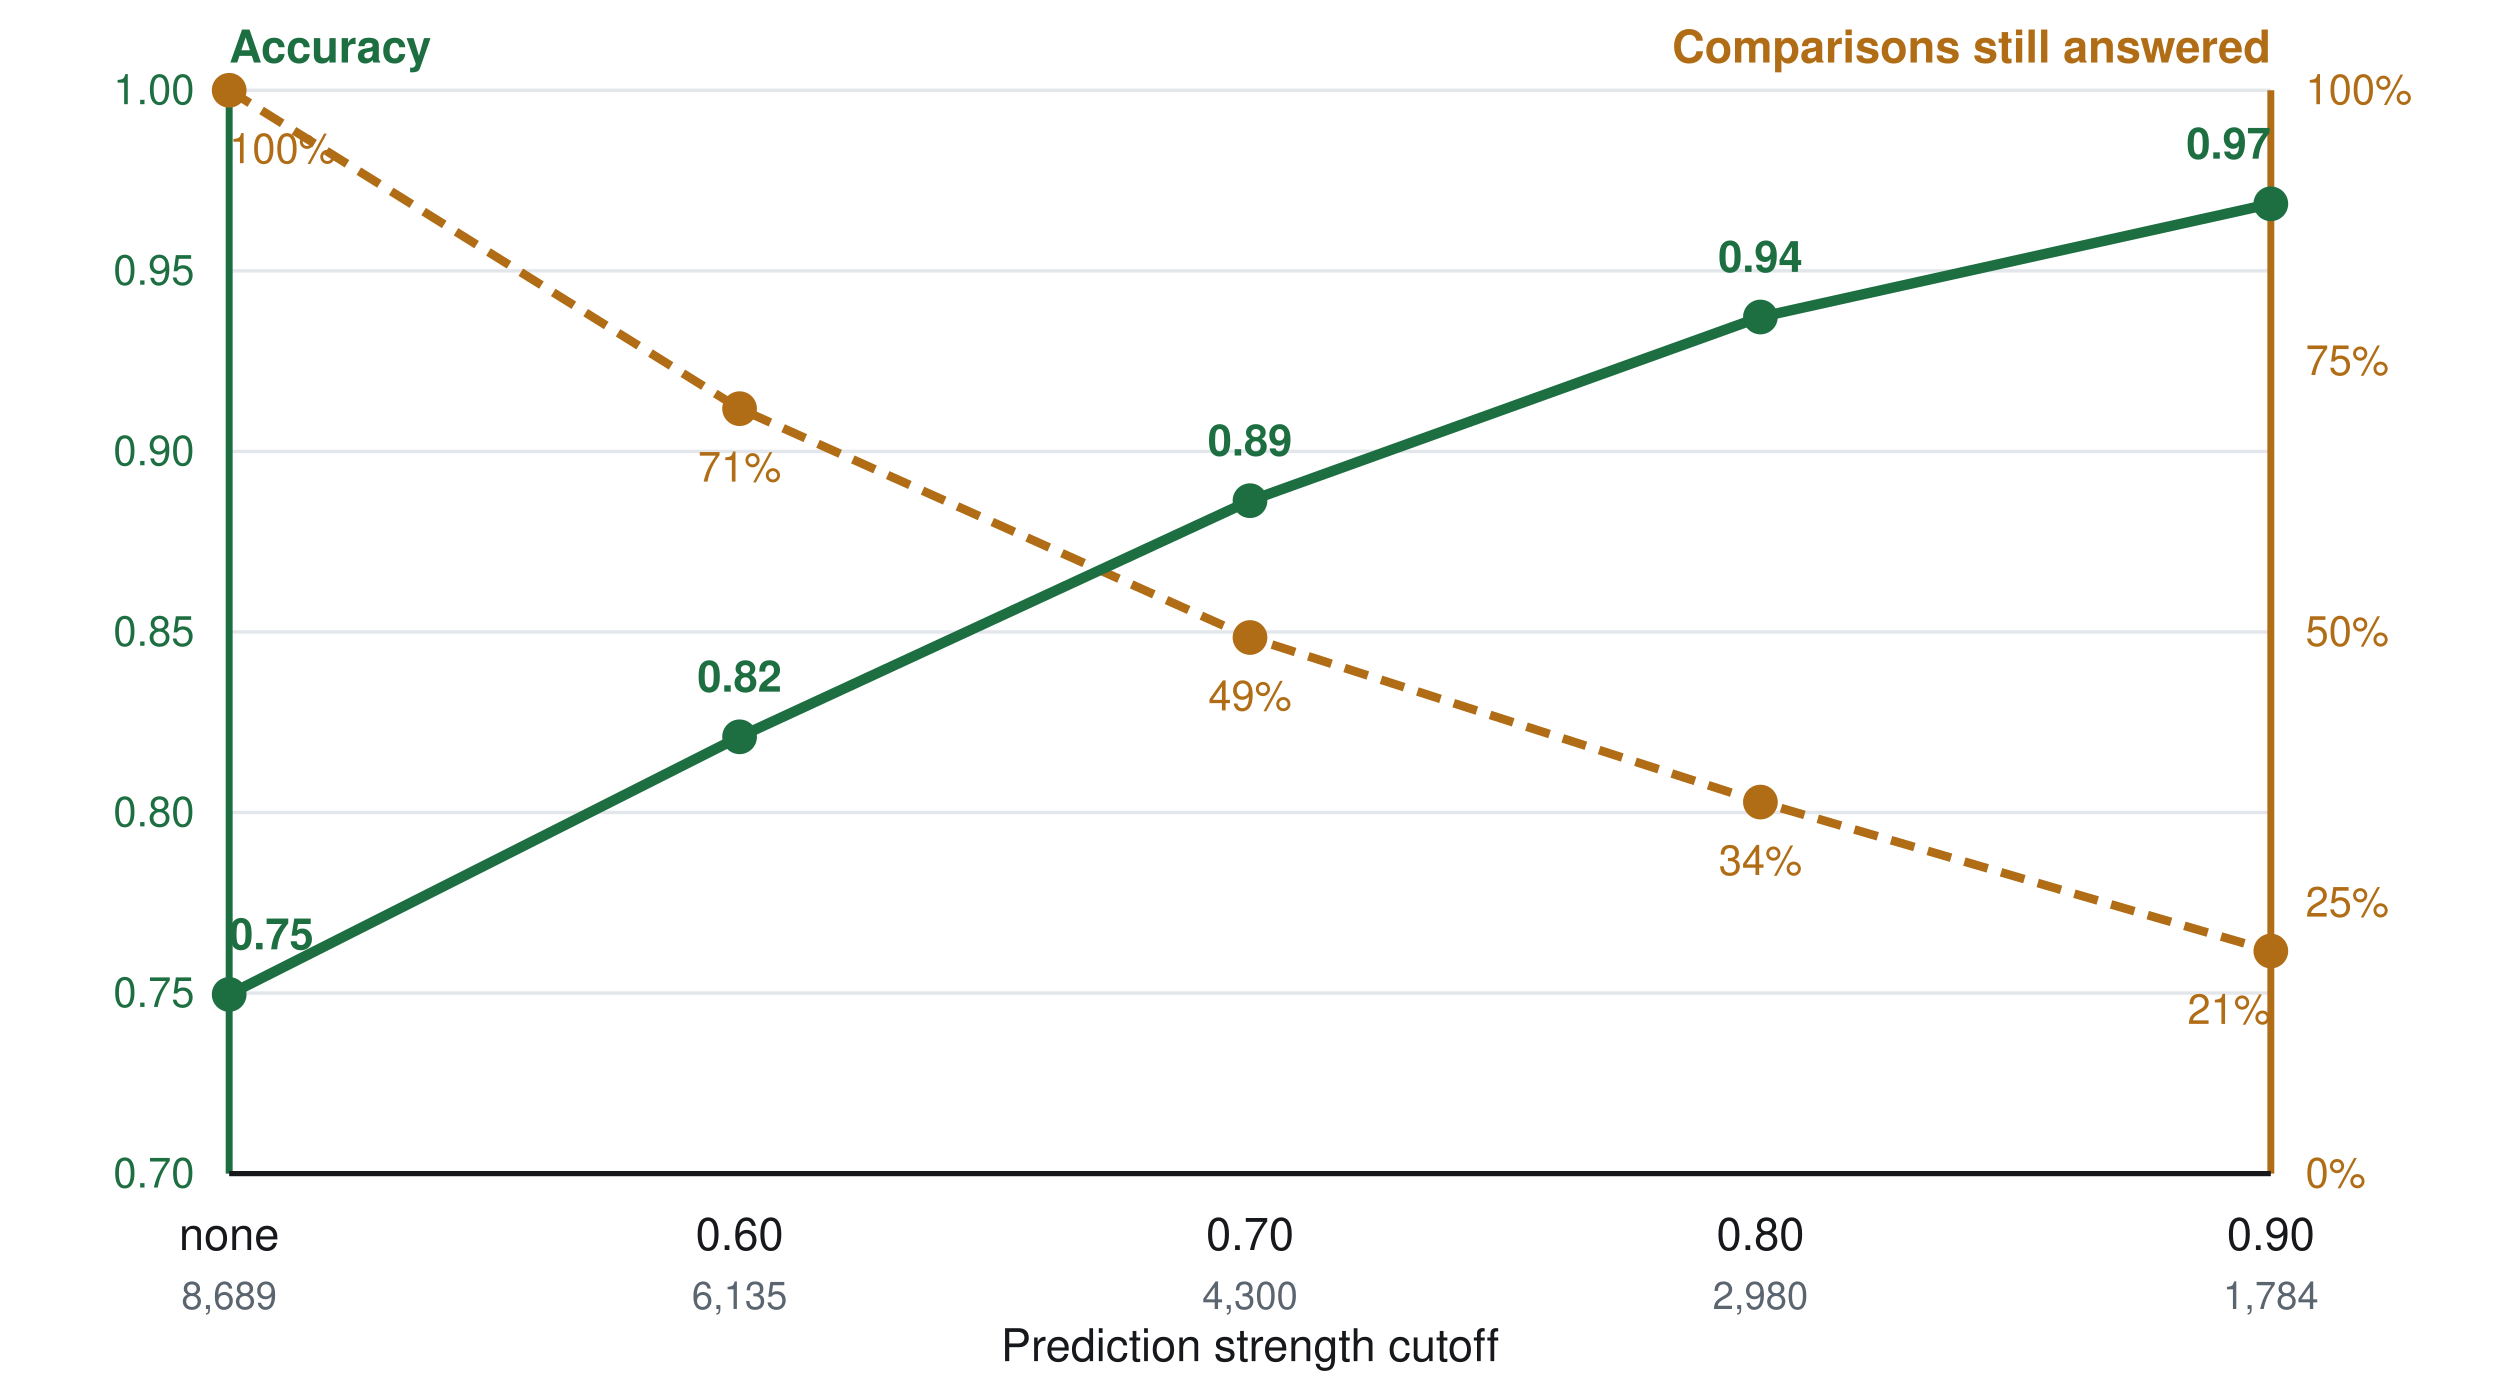
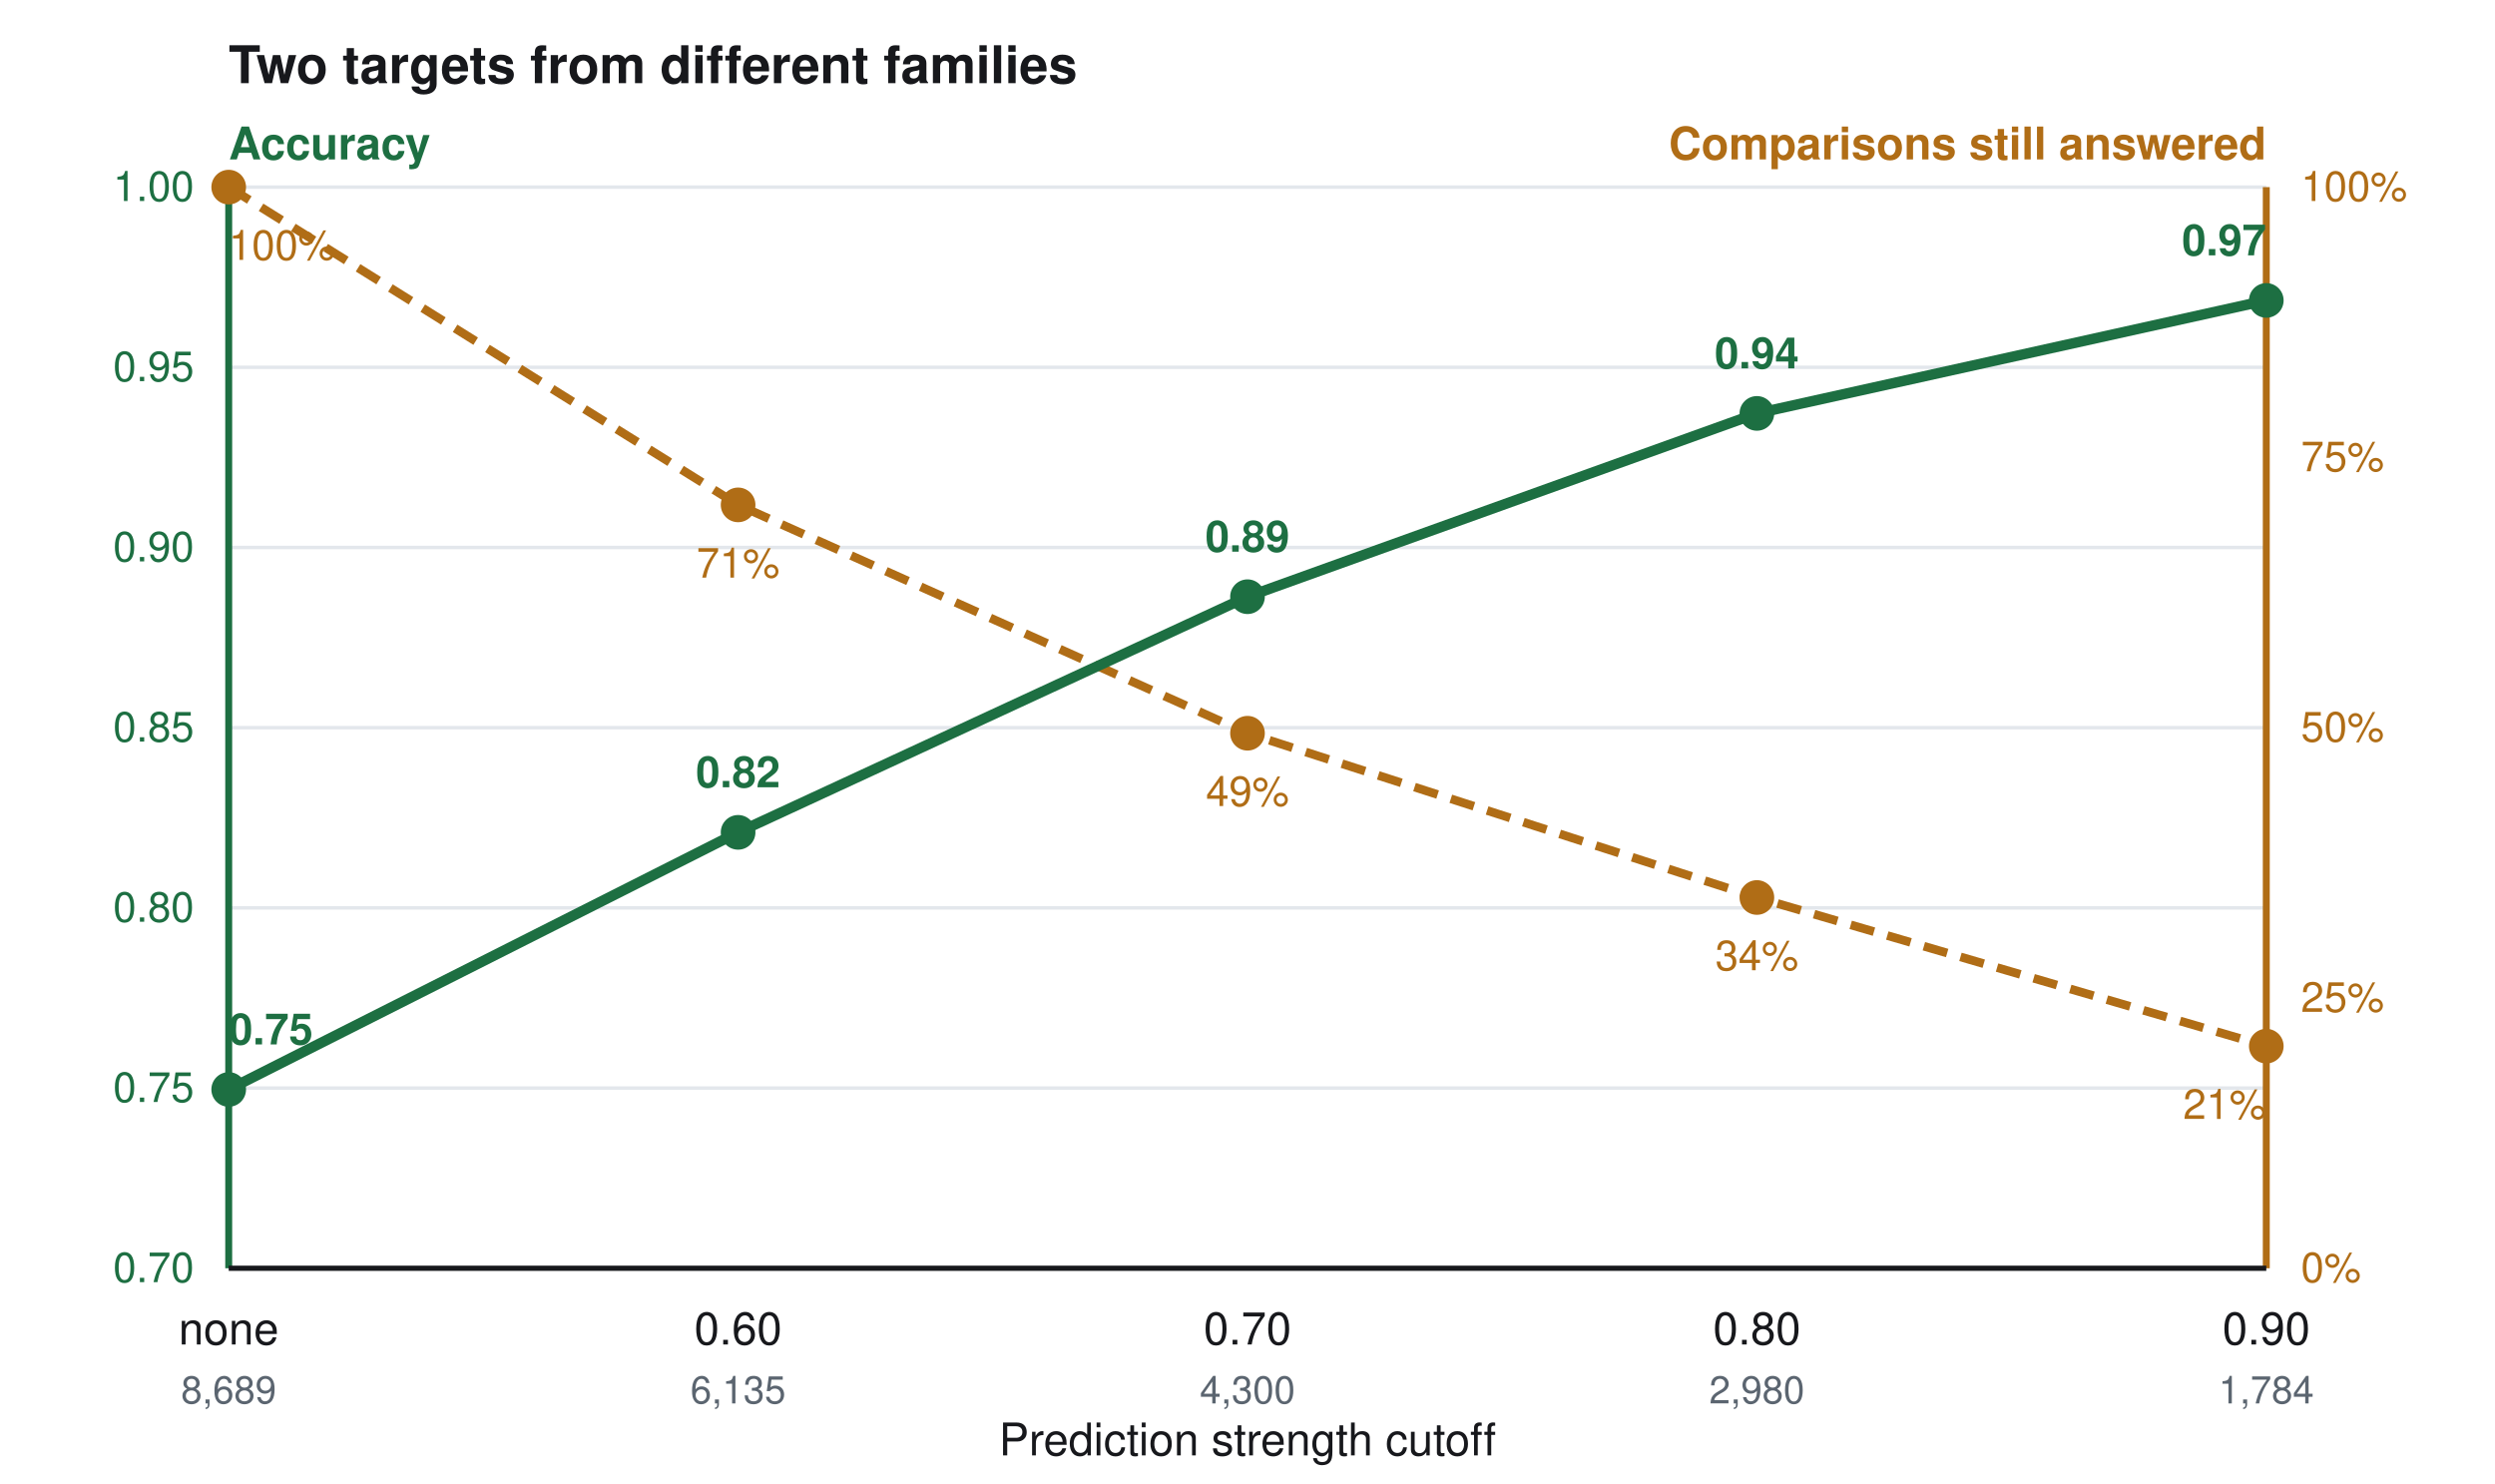
- <svg xmlns="http://www.w3.org/2000/svg" viewBox="0 0 720 400" width="100%" role="img" font-family="-apple-system,BlinkMacSystemFont,Segoe UI,Helvetica,Arial,sans-serif" aria-label="Accuracy rises from 0.75 to 0.97 as the prediction      strength cutoff rises, while the share of comparisons still answered falls from      100 percent to 21 percent.">
-   <line x1="66" y1="338.0" x2="654" y2="338.0" stroke="#e3e7ec" stroke-width="1" />
-   <line x1="66" y1="286.0" x2="654" y2="286.0" stroke="#e3e7ec" stroke-width="1" />
-   <line x1="66" y1="234.0" x2="654" y2="234.0" stroke="#e3e7ec" stroke-width="1" />
-   <line x1="66" y1="182.0" x2="654" y2="182.0" stroke="#e3e7ec" stroke-width="1" />
-   <line x1="66" y1="130.0" x2="654" y2="130.0" stroke="#e3e7ec" stroke-width="1" />
-   <line x1="66" y1="78.0" x2="654" y2="78.0" stroke="#e3e7ec" stroke-width="1" />
-   <line x1="66" y1="26.0" x2="654" y2="26.0" stroke="#e3e7ec" stroke-width="1" />
-   <line x1="66" y1="26" x2="66" y2="338" stroke="#1d6f42" stroke-width="2" />
-   <line x1="654" y1="26" x2="654" y2="338" stroke="#b06d16" stroke-width="2" />
-   <line x1="66" y1="338" x2="654" y2="338" stroke="#17181c" stroke-width="1.5" />
-   <text x="56" y="342.0" text-anchor="end" font-size="12" fill="#1d6f42">0.70</text>
-   <text x="56" y="290.0" text-anchor="end" font-size="12" fill="#1d6f42">0.75</text>
-   <text x="56" y="238.0" text-anchor="end" font-size="12" fill="#1d6f42">0.80</text>
-   <text x="56" y="186.0" text-anchor="end" font-size="12" fill="#1d6f42">0.85</text>
-   <text x="56" y="134.0" text-anchor="end" font-size="12" fill="#1d6f42">0.90</text>
-   <text x="56" y="82.0" text-anchor="end" font-size="12" fill="#1d6f42">0.95</text>
-   <text x="56" y="30.0" text-anchor="end" font-size="12" fill="#1d6f42">1.00</text>
-   <text x="664" y="342.0" font-size="12" fill="#b06d16">0%</text>
-   <text x="664" y="264.0" font-size="12" fill="#b06d16">25%</text>
-   <text x="664" y="186.0" font-size="12" fill="#b06d16">50%</text>
-   <text x="664" y="108.0" font-size="12" fill="#b06d16">75%</text>
-   <text x="664" y="30.0" font-size="12" fill="#b06d16">100%</text>
-   <polyline points="66.0,26.0 213.0,117.7 360.0,183.6 507.0,231.0 654.0,273.9" fill="none" stroke="#b06d16" stroke-width="2.5" stroke-dasharray="7 4" />
-   <polyline points="66.0,286.4 213.0,212.2 360.0,144.2 507.0,91.3 654.0,58.7" fill="none" stroke="#1d6f42" stroke-width="3" />
-   <circle cx="66.0" cy="286.4" r="5" fill="#1d6f42" />
-   <circle cx="66.0" cy="26.0" r="5" fill="#b06d16" />
-   <text x="66.0" y="273.4" text-anchor="start" font-size="12.5" font-weight="700" fill="#1d6f42">0.75</text>
-   <text x="66.0" y="47.0" text-anchor="start" font-size="12" fill="#b06d16">100%</text>
-   <text x="66.0" y="360.0" text-anchor="middle" font-size="13" fill="#17181c">none</text>
-   <text x="66.0" y="377.0" text-anchor="middle" font-size="11" fill="#5b6570">8,689</text>
-   <circle cx="213.0" cy="212.2" r="5" fill="#1d6f42" />
-   <circle cx="213.0" cy="117.7" r="5" fill="#b06d16" />
-   <text x="213.0" y="199.2" text-anchor="middle" font-size="12.5" font-weight="700" fill="#1d6f42">0.82</text>
-   <text x="213.0" y="138.7" text-anchor="middle" font-size="12" fill="#b06d16">71%</text>
-   <text x="213.0" y="360.0" text-anchor="middle" font-size="13" fill="#17181c">0.60</text>
-   <text x="213.0" y="377.0" text-anchor="middle" font-size="11" fill="#5b6570">6,135</text>
-   <circle cx="360.0" cy="144.2" r="5" fill="#1d6f42" />
-   <circle cx="360.0" cy="183.6" r="5" fill="#b06d16" />
-   <text x="360.0" y="131.2" text-anchor="middle" font-size="12.5" font-weight="700" fill="#1d6f42">0.89</text>
-   <text x="360.0" y="204.6" text-anchor="middle" font-size="12" fill="#b06d16">49%</text>
-   <text x="360.0" y="360.0" text-anchor="middle" font-size="13" fill="#17181c">0.70</text>
-   <text x="360.0" y="377.0" text-anchor="middle" font-size="11" fill="#5b6570">4,300</text>
-   <circle cx="507.0" cy="91.3" r="5" fill="#1d6f42" />
-   <circle cx="507.0" cy="231.0" r="5" fill="#b06d16" />
-   <text x="507.0" y="78.3" text-anchor="middle" font-size="12.5" font-weight="700" fill="#1d6f42">0.94</text>
-   <text x="507.0" y="252.0" text-anchor="middle" font-size="12" fill="#b06d16">34%</text>
-   <text x="507.0" y="360.0" text-anchor="middle" font-size="13" fill="#17181c">0.80</text>
-   <text x="507.0" y="377.0" text-anchor="middle" font-size="11" fill="#5b6570">2,980</text>
-   <circle cx="654.0" cy="58.7" r="5" fill="#1d6f42" />
-   <circle cx="654.0" cy="273.9" r="5" fill="#b06d16" />
-   <text x="654.0" y="45.7" text-anchor="end" font-size="12.5" font-weight="700" fill="#1d6f42">0.97</text>
-   <text x="654.0" y="294.9" text-anchor="end" font-size="12" fill="#b06d16">21%</text>
-   <text x="654.0" y="360.0" text-anchor="middle" font-size="13" fill="#17181c">0.90</text>
-   <text x="654.0" y="377.0" text-anchor="middle" font-size="11" fill="#5b6570">1,784</text>
-   <text x="66" y="18" font-size="13" font-weight="700" fill="#1d6f42">Accuracy</text>
-   <text x="654" y="18" text-anchor="end" font-size="13" font-weight="700" fill="#b06d16">Comparisons still answered</text>
-   <text x="360.0" y="392" text-anchor="middle" font-size="13" fill="#17181c">
+ <svg xmlns="http://www.w3.org/2000/svg" viewBox="0 0 720 428" width="100%" role="img" font-family="-apple-system,BlinkMacSystemFont,Segoe UI,Helvetica,Arial,sans-serif" aria-label="Accuracy rises from 0.75 to 0.97 as the prediction      strength cutoff rises, while the share of comparisons still answered falls from      100 percent to 21 percent.">
+   <line x1="66" y1="366.0" x2="654" y2="366.0" stroke="#e3e7ec" stroke-width="1" />
+   <line x1="66" y1="314.0" x2="654" y2="314.0" stroke="#e3e7ec" stroke-width="1" />
+   <line x1="66" y1="262.0" x2="654" y2="262.0" stroke="#e3e7ec" stroke-width="1" />
+   <line x1="66" y1="210.0" x2="654" y2="210.0" stroke="#e3e7ec" stroke-width="1" />
+   <line x1="66" y1="158.0" x2="654" y2="158.0" stroke="#e3e7ec" stroke-width="1" />
+   <line x1="66" y1="106.0" x2="654" y2="106.0" stroke="#e3e7ec" stroke-width="1" />
+   <line x1="66" y1="54.0" x2="654" y2="54.0" stroke="#e3e7ec" stroke-width="1" />
+   <line x1="66" y1="54" x2="66" y2="366" stroke="#1d6f42" stroke-width="2" />
+   <line x1="654" y1="54" x2="654" y2="366" stroke="#b06d16" stroke-width="2" />
+   <line x1="66" y1="366" x2="654" y2="366" stroke="#17181c" stroke-width="1.5" />
+   <text x="56" y="370.0" text-anchor="end" font-size="12" fill="#1d6f42">0.70</text>
+   <text x="56" y="318.0" text-anchor="end" font-size="12" fill="#1d6f42">0.75</text>
+   <text x="56" y="266.0" text-anchor="end" font-size="12" fill="#1d6f42">0.80</text>
+   <text x="56" y="214.0" text-anchor="end" font-size="12" fill="#1d6f42">0.85</text>
+   <text x="56" y="162.0" text-anchor="end" font-size="12" fill="#1d6f42">0.90</text>
+   <text x="56" y="110.0" text-anchor="end" font-size="12" fill="#1d6f42">0.95</text>
+   <text x="56" y="58.0" text-anchor="end" font-size="12" fill="#1d6f42">1.00</text>
+   <text x="664" y="370.0" font-size="12" fill="#b06d16">0%</text>
+   <text x="664" y="292.0" font-size="12" fill="#b06d16">25%</text>
+   <text x="664" y="214.0" font-size="12" fill="#b06d16">50%</text>
+   <text x="664" y="136.0" font-size="12" fill="#b06d16">75%</text>
+   <text x="664" y="58.0" font-size="12" fill="#b06d16">100%</text>
+   <polyline points="66.0,54.0 213.0,145.7 360.0,211.6 507.0,259.0 654.0,301.9" fill="none" stroke="#b06d16" stroke-width="2.5" stroke-dasharray="7 4" />
+   <polyline points="66.0,314.4 213.0,240.2 360.0,172.2 507.0,119.3 654.0,86.7" fill="none" stroke="#1d6f42" stroke-width="3" />
+   <circle cx="66.0" cy="314.4" r="5" fill="#1d6f42" />
+   <circle cx="66.0" cy="54.0" r="5" fill="#b06d16" />
+   <text x="66.0" y="301.4" text-anchor="start" font-size="12.5" font-weight="700" fill="#1d6f42">0.75</text>
+   <text x="66.0" y="75.0" text-anchor="start" font-size="12" fill="#b06d16">100%</text>
+   <text x="66.0" y="388.0" text-anchor="middle" font-size="13" fill="#17181c">none</text>
+   <text x="66.0" y="405.0" text-anchor="middle" font-size="11" fill="#5b6570">8,689</text>
+   <circle cx="213.0" cy="240.2" r="5" fill="#1d6f42" />
+   <circle cx="213.0" cy="145.7" r="5" fill="#b06d16" />
+   <text x="213.0" y="227.2" text-anchor="middle" font-size="12.5" font-weight="700" fill="#1d6f42">0.82</text>
+   <text x="213.0" y="166.7" text-anchor="middle" font-size="12" fill="#b06d16">71%</text>
+   <text x="213.0" y="388.0" text-anchor="middle" font-size="13" fill="#17181c">0.60</text>
+   <text x="213.0" y="405.0" text-anchor="middle" font-size="11" fill="#5b6570">6,135</text>
+   <circle cx="360.0" cy="172.2" r="5" fill="#1d6f42" />
+   <circle cx="360.0" cy="211.6" r="5" fill="#b06d16" />
+   <text x="360.0" y="159.2" text-anchor="middle" font-size="12.5" font-weight="700" fill="#1d6f42">0.89</text>
+   <text x="360.0" y="232.6" text-anchor="middle" font-size="12" fill="#b06d16">49%</text>
+   <text x="360.0" y="388.0" text-anchor="middle" font-size="13" fill="#17181c">0.70</text>
+   <text x="360.0" y="405.0" text-anchor="middle" font-size="11" fill="#5b6570">4,300</text>
+   <circle cx="507.0" cy="119.3" r="5" fill="#1d6f42" />
+   <circle cx="507.0" cy="259.0" r="5" fill="#b06d16" />
+   <text x="507.0" y="106.3" text-anchor="middle" font-size="12.5" font-weight="700" fill="#1d6f42">0.94</text>
+   <text x="507.0" y="280.0" text-anchor="middle" font-size="12" fill="#b06d16">34%</text>
+   <text x="507.0" y="388.0" text-anchor="middle" font-size="13" fill="#17181c">0.80</text>
+   <text x="507.0" y="405.0" text-anchor="middle" font-size="11" fill="#5b6570">2,980</text>
+   <circle cx="654.0" cy="86.7" r="5" fill="#1d6f42" />
+   <circle cx="654.0" cy="301.9" r="5" fill="#b06d16" />
+   <text x="654.0" y="73.7" text-anchor="end" font-size="12.5" font-weight="700" fill="#1d6f42">0.97</text>
+   <text x="654.0" y="322.9" text-anchor="end" font-size="12" fill="#b06d16">21%</text>
+   <text x="654.0" y="388.0" text-anchor="middle" font-size="13" fill="#17181c">0.90</text>
+   <text x="654.0" y="405.0" text-anchor="middle" font-size="11" fill="#5b6570">1,784</text>
+   <text x="66" y="24" font-size="15" font-weight="700" fill="#17181c">Two targets from different families</text>
+   <text x="66" y="46" font-size="13" font-weight="700" fill="#1d6f42">Accuracy</text>
+   <text x="654" y="46" text-anchor="end" font-size="13" font-weight="700" fill="#b06d16">Comparisons still answered</text>
+   <text x="360.0" y="420" text-anchor="middle" font-size="13" fill="#17181c">
    Prediction strength cutoff</text>
</svg>
